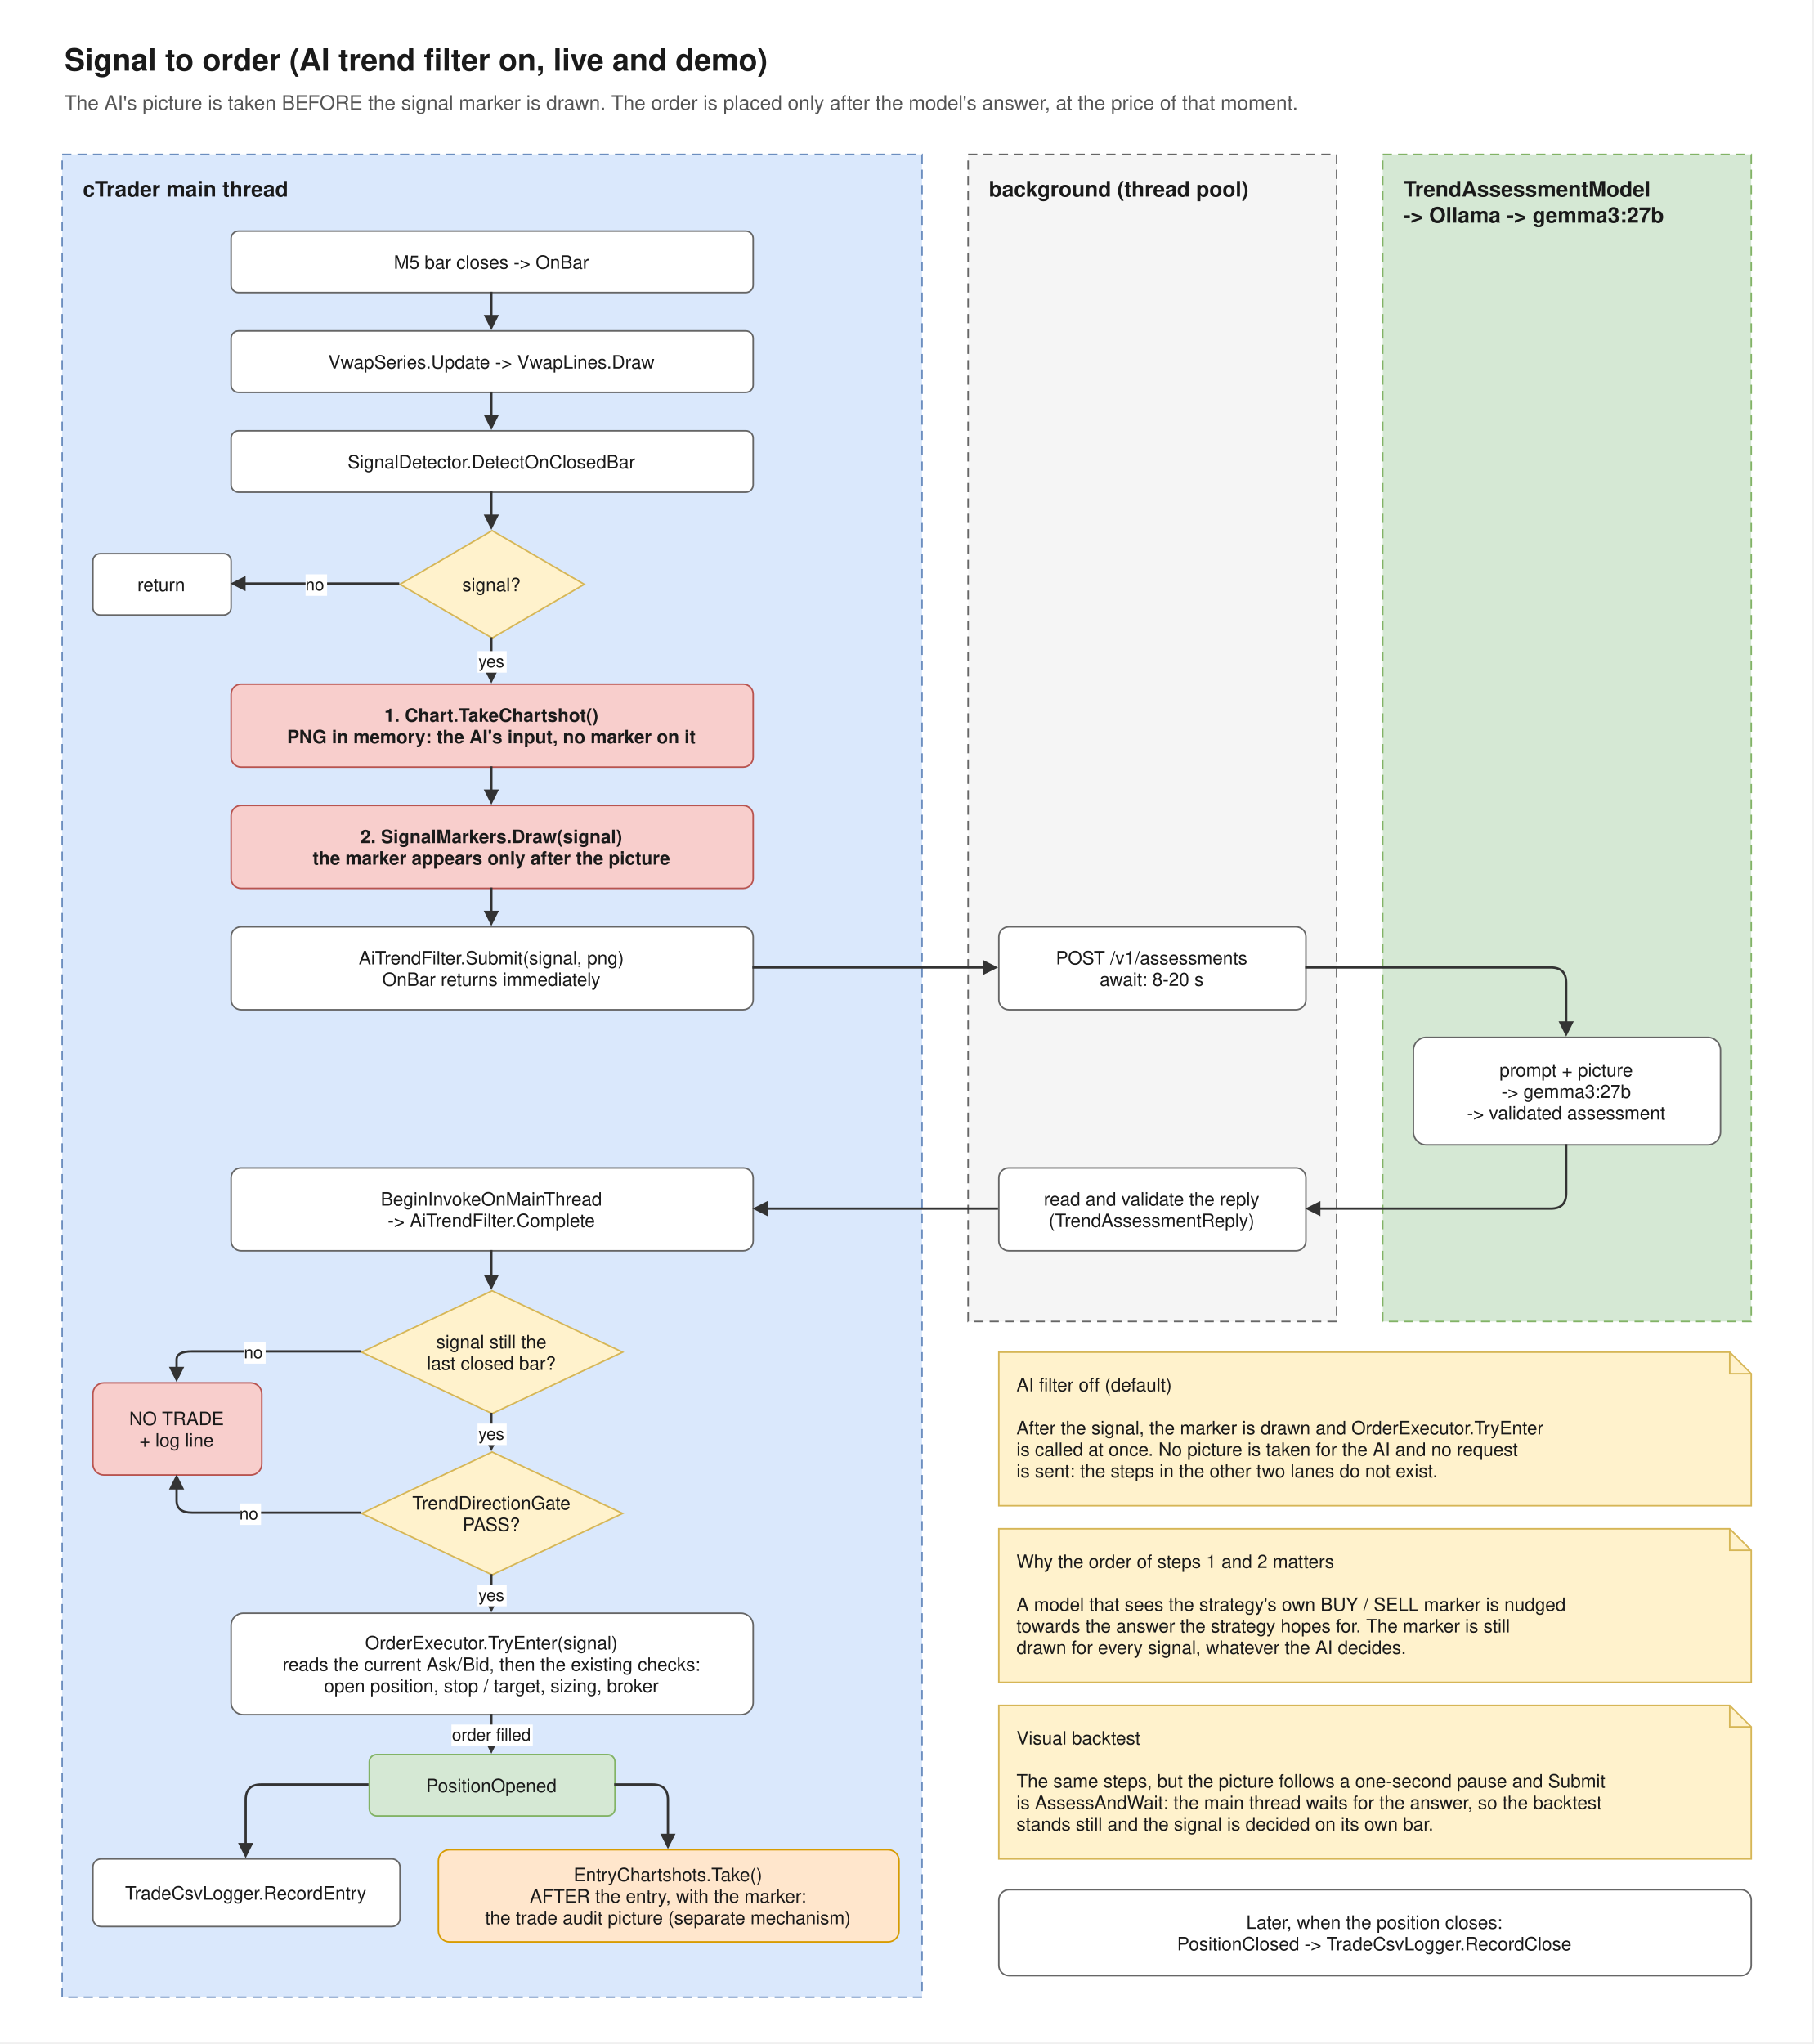
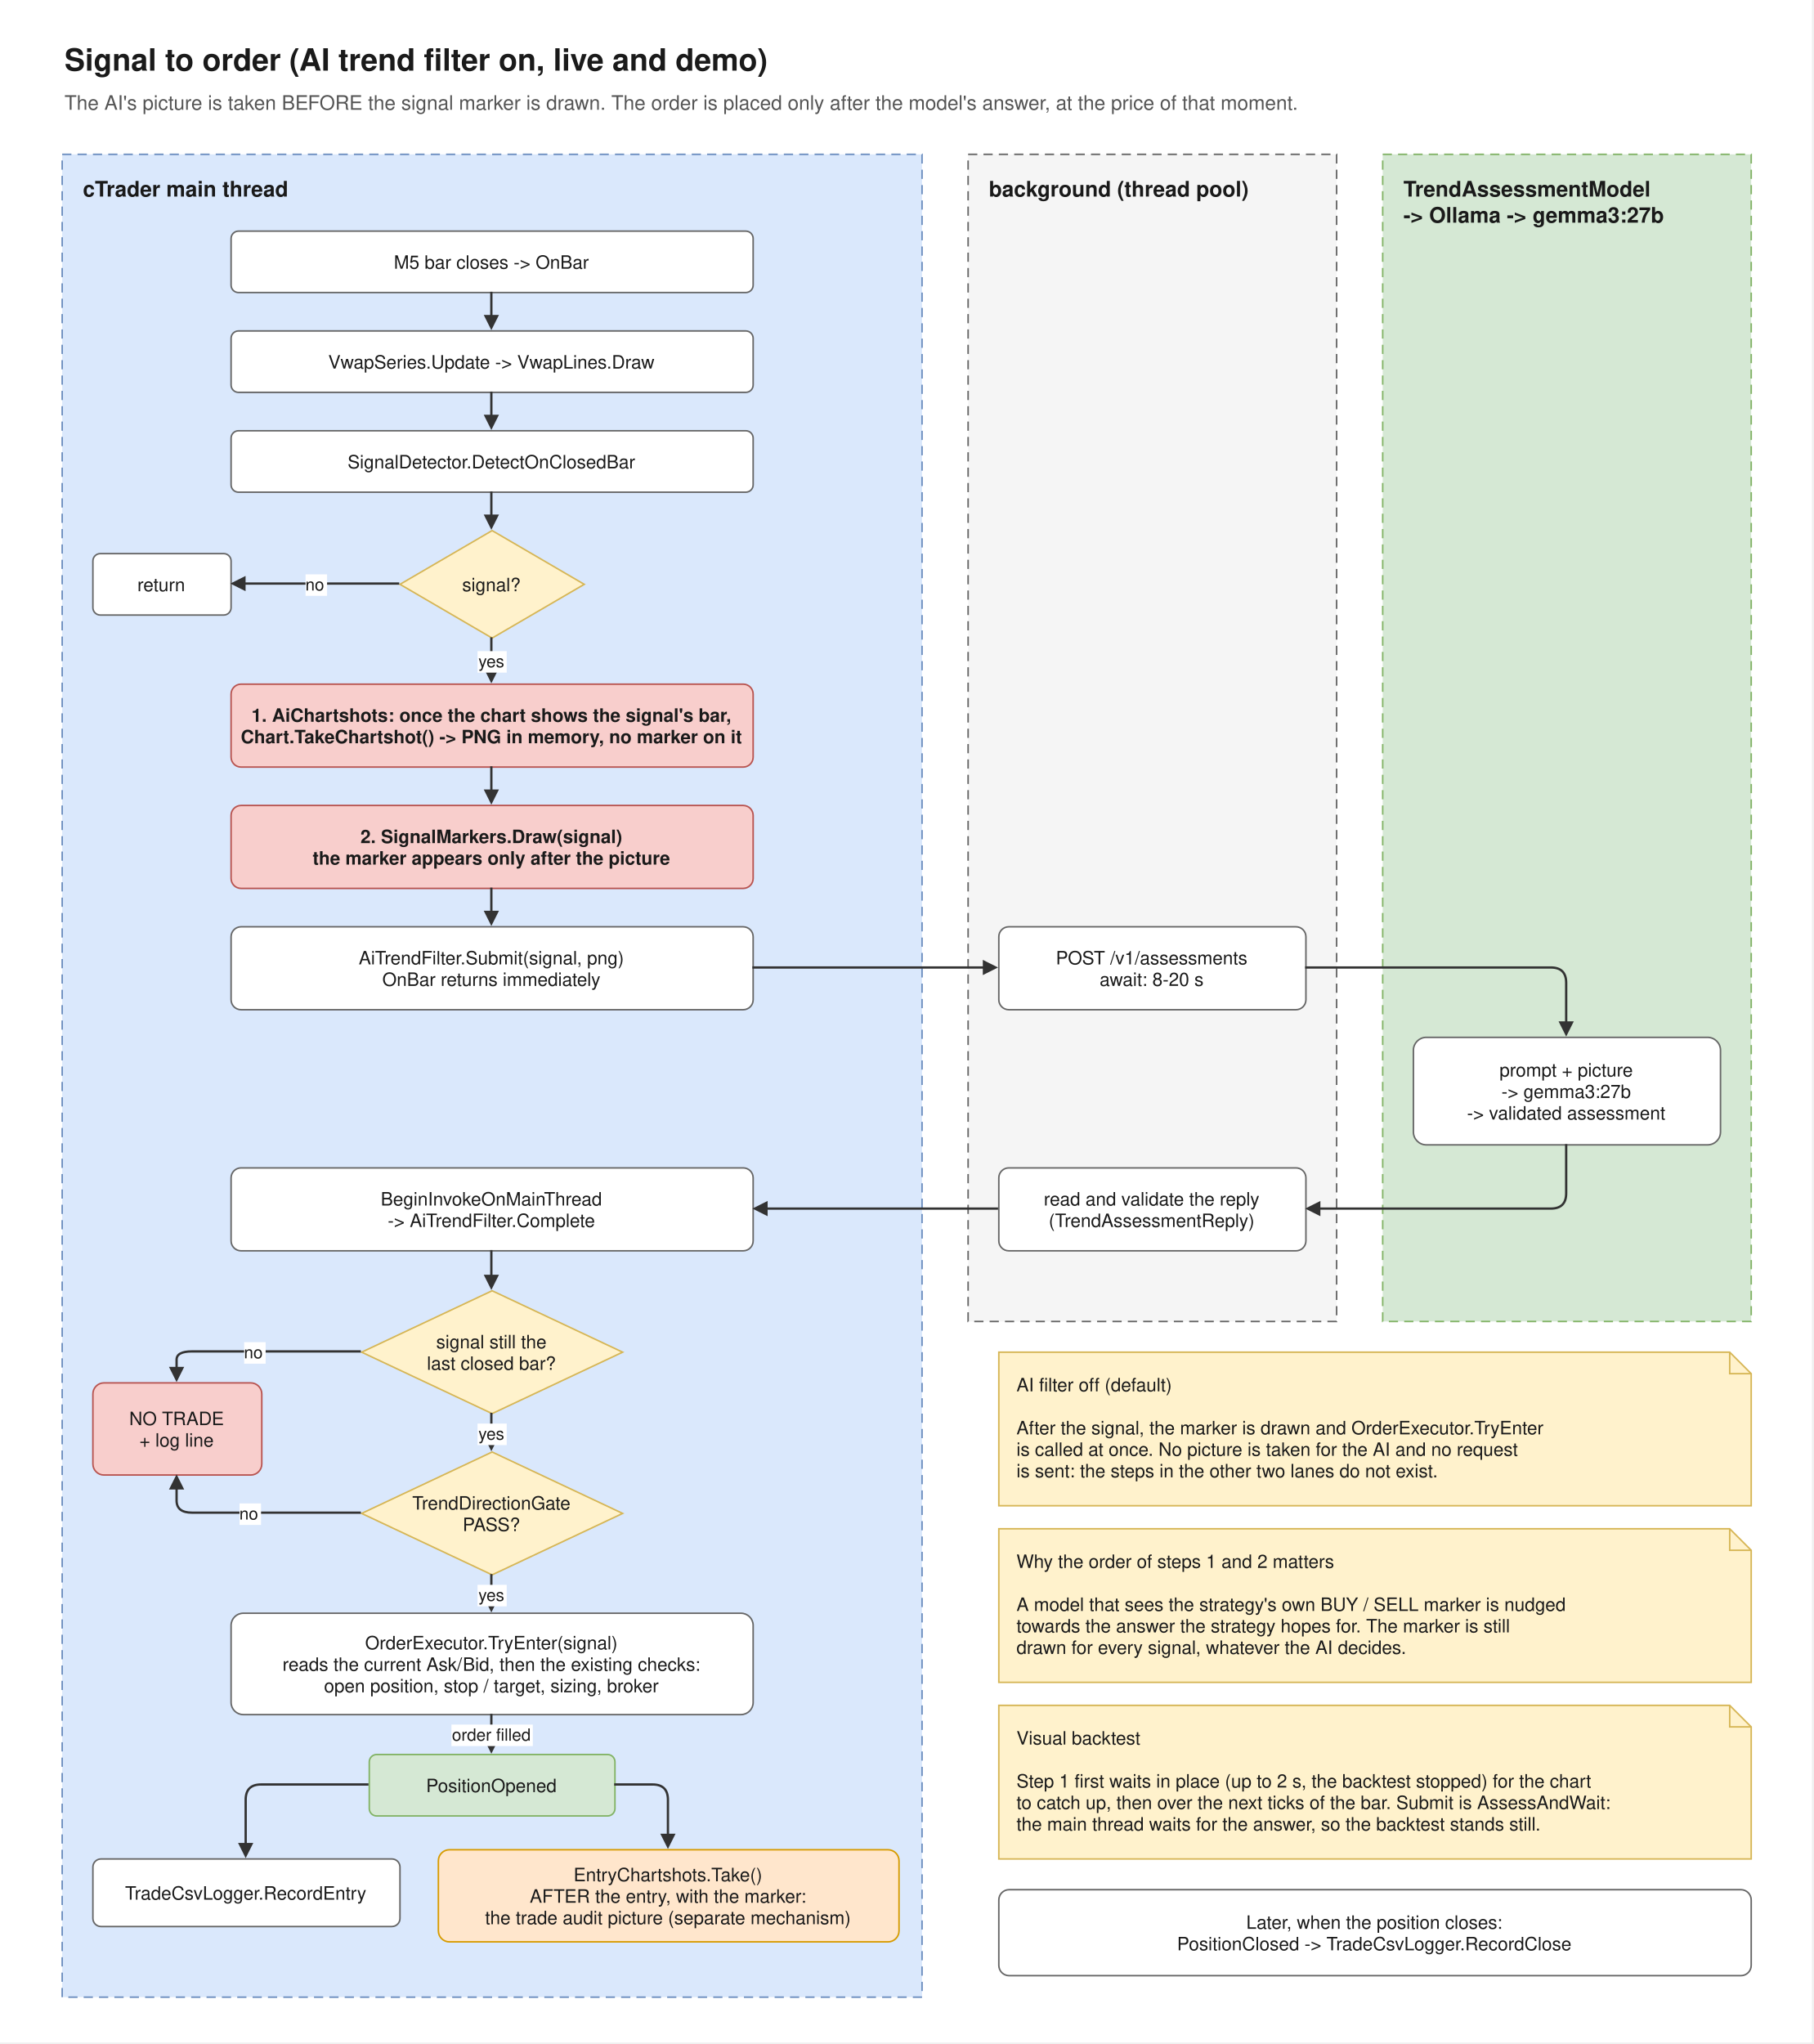
<svg xmlns="http://www.w3.org/2000/svg" style="background: transparent; background-color: transparent; color-scheme: light;" version="1.1" width="1181px" height="1331px" viewBox="0 0 1181 1331">
  <defs />
  <g>
    <g data-cell-id="0">
      <g data-cell-id="1">
        <g data-cell-id="p2-1">
          <g>
            <rect x="0" y="0" width="1180" height="1330" fill="#ffffff" stroke="none" pointer-events="all" style="fill: rgb(255, 255, 255);" />
          </g>
        </g>
        <g data-cell-id="p2-2">
          <g>
            <rect x="40" y="20" width="1000" height="34" fill="none" stroke="none" pointer-events="all" />
          </g>
          <g>
            <g fill="#1a1a1a" font-family="Helvetica" font-weight="bold" text-anchor="start" font-size="20px" style="fill: rgb(26, 26, 26);">
              <text x="42" y="46">Signal to order (AI trend filter on, live and demo)</text>
            </g>
          </g>
        </g>
        <g data-cell-id="p2-3">
          <g>
            <rect x="40" y="54" width="1000" height="24" fill="none" stroke="none" pointer-events="all" />
          </g>
          <g>
            <g fill="#555555" font-family="Helvetica" text-anchor="start" font-size="13px" style="fill: rgb(85, 85, 85);">
              <text x="42" y="71.5">The AI's picture is taken BEFORE the signal marker is drawn. The order is placed only after the model's answer, at the price of that moment.</text>
            </g>
          </g>
        </g>
        <g data-cell-id="p2-4">
          <g transform="translate(0.5,0.5)">
            <rect x="40" y="100" width="560" height="1200" fill="#dae8fc" stroke="#6c8ebf" stroke-dasharray="6 4" pointer-events="all" style="fill: rgb(218, 232, 252); stroke: rgb(108, 142, 191);" />
          </g>
          <g>
            <g fill="#1a1a1a" font-family="Helvetica" font-weight="bold" text-anchor="start" font-size="14px" style="fill: rgb(26, 26, 26);">
              <text x="54" y="128">cTrader main thread</text>
            </g>
          </g>
        </g>
        <g data-cell-id="p2-5">
          <g transform="translate(0.5,0.5)">
            <rect x="630" y="100" width="240" height="760" fill="#f5f5f5" stroke="#666666" stroke-dasharray="6 4" pointer-events="all" style="fill: rgb(245, 245, 245); stroke: rgb(102, 102, 102);" />
          </g>
          <g>
            <g fill="#1a1a1a" font-family="Helvetica" font-weight="bold" text-anchor="start" font-size="14px" style="fill: rgb(26, 26, 26);">
              <text x="644" y="128">background (thread pool)</text>
            </g>
          </g>
        </g>
        <g data-cell-id="p2-6">
          <g transform="translate(0.5,0.5)">
            <rect x="900" y="100" width="240" height="760" fill="#d5e8d4" stroke="#82b366" stroke-dasharray="6 4" pointer-events="all" style="fill: rgb(213, 232, 212); stroke: rgb(130, 179, 102);" />
          </g>
          <g>
            <g fill="#1a1a1a" font-family="Helvetica" font-weight="bold" text-anchor="start" font-size="14px" style="fill: rgb(26, 26, 26);">
              <text x="914" y="128">TrendAssessmentModel</text>
              <text x="914" y="145">-&gt; Ollama -&gt; gemma3:27b</text>
            </g>
          </g>
        </g>
        <g data-cell-id="p2-7">
          <g transform="translate(0.5,0.5)">
            <rect x="150" y="150" width="340" height="40" rx="4.8" ry="4.8" fill="#ffffff" stroke="#666666" pointer-events="all" style="fill: rgb(255, 255, 255); stroke: rgb(102, 102, 102);" />
          </g>
          <g>
            <g fill="#1a1a1a" font-family="Helvetica" text-anchor="middle" font-size="12px" style="fill: rgb(26, 26, 26);">
              <text x="320" y="175">M5 bar closes  -&gt;  OnBar</text>
            </g>
          </g>
        </g>
        <g data-cell-id="p2-8">
          <g transform="translate(0.5,0.5)">
            <rect x="150" y="215" width="340" height="40" rx="4.8" ry="4.8" fill="#ffffff" stroke="#666666" pointer-events="all" style="fill: rgb(255, 255, 255); stroke: rgb(102, 102, 102);" />
          </g>
          <g>
            <g fill="#1a1a1a" font-family="Helvetica" text-anchor="middle" font-size="12px" style="fill: rgb(26, 26, 26);">
              <text x="320" y="240">VwapSeries.Update  -&gt;  VwapLines.Draw</text>
            </g>
          </g>
        </g>
        <g data-cell-id="p2-9">
          <g transform="translate(0.5,0.5)">
            <rect x="150" y="280" width="340" height="40" rx="4.8" ry="4.8" fill="#ffffff" stroke="#666666" pointer-events="all" style="fill: rgb(255, 255, 255); stroke: rgb(102, 102, 102);" />
          </g>
          <g>
            <g fill="#1a1a1a" font-family="Helvetica" text-anchor="middle" font-size="12px" style="fill: rgb(26, 26, 26);">
              <text x="320" y="305">SignalDetector.DetectOnClosedBar</text>
            </g>
          </g>
        </g>
        <g data-cell-id="p2-10">
          <g transform="translate(0.5,0.5)">
            <path d="M 320 345 L 380 380 L 320 415 L 260 380 Z" fill="#fff2cc" stroke="#d6b656" stroke-miterlimit="10" pointer-events="all" style="fill: rgb(255, 242, 204); stroke: rgb(214, 182, 86);" />
          </g>
          <g>
            <g fill="#1a1a1a" font-family="Helvetica" text-anchor="middle" font-size="12px" style="fill: rgb(26, 26, 26);">
              <text x="320" y="385">signal?</text>
            </g>
          </g>
        </g>
        <g data-cell-id="p2-11">
          <g transform="translate(0.5,0.5)">
            <rect x="150" y="445" width="340" height="54" rx="6.48" ry="6.48" fill="#f8cecc" stroke="#b85450" pointer-events="all" style="fill: rgb(248, 206, 204); stroke: rgb(184, 84, 80);" />
          </g>
          <g>
            <g fill="#1a1a1a" font-family="Helvetica" font-weight="bold" text-anchor="middle" font-size="12px" style="fill: rgb(26, 26, 26);">
-               <text x="320" y="470">1.  Chart.TakeChartshot()</text>
-               <text x="320" y="484">PNG in memory: the AI's input, no marker on it</text>
+               <text x="320" y="470">1.  AiChartshots: once the chart shows the signal's bar,</text>
+               <text x="320" y="484">Chart.TakeChartshot() -&gt; PNG in memory, no marker on it</text>
            </g>
          </g>
        </g>
        <g data-cell-id="p2-12">
          <g transform="translate(0.5,0.5)">
            <rect x="150" y="524" width="340" height="54" rx="6.48" ry="6.48" fill="#f8cecc" stroke="#b85450" pointer-events="all" style="fill: rgb(248, 206, 204); stroke: rgb(184, 84, 80);" />
          </g>
          <g>
            <g fill="#1a1a1a" font-family="Helvetica" font-weight="bold" text-anchor="middle" font-size="12px" style="fill: rgb(26, 26, 26);">
              <text x="320" y="549">2.  SignalMarkers.Draw(signal)</text>
              <text x="320" y="563">the marker appears only after the picture</text>
            </g>
          </g>
        </g>
        <g data-cell-id="p2-13">
          <g transform="translate(0.5,0.5)">
            <rect x="150" y="603" width="340" height="54" rx="6.48" ry="6.48" fill="#ffffff" stroke="#666666" pointer-events="all" style="fill: rgb(255, 255, 255); stroke: rgb(102, 102, 102);" />
          </g>
          <g>
            <g fill="#1a1a1a" font-family="Helvetica" text-anchor="middle" font-size="12px" style="fill: rgb(26, 26, 26);">
              <text x="320" y="628">AiTrendFilter.Submit(signal, png)</text>
              <text x="320" y="642">OnBar returns immediately</text>
            </g>
          </g>
        </g>
        <g data-cell-id="p2-14">
          <g transform="translate(0.5,0.5)">
            <rect x="150" y="760" width="340" height="54" rx="6.48" ry="6.48" fill="#ffffff" stroke="#666666" pointer-events="all" style="fill: rgb(255, 255, 255); stroke: rgb(102, 102, 102);" />
          </g>
          <g>
            <g fill="#1a1a1a" font-family="Helvetica" text-anchor="middle" font-size="12px" style="fill: rgb(26, 26, 26);">
              <text x="320" y="785">BeginInvokeOnMainThread</text>
              <text x="320" y="799">-&gt;  AiTrendFilter.Complete</text>
            </g>
          </g>
        </g>
        <g data-cell-id="p2-15">
          <g transform="translate(0.5,0.5)">
            <path d="M 320 840 L 405 880 L 320 920 L 235 880 Z" fill="#fff2cc" stroke="#d6b656" stroke-miterlimit="10" pointer-events="all" style="fill: rgb(255, 242, 204); stroke: rgb(214, 182, 86);" />
          </g>
          <g>
            <g fill="#1a1a1a" font-family="Helvetica" text-anchor="middle" font-size="12px" style="fill: rgb(26, 26, 26);">
              <text x="320" y="878">signal still the</text>
              <text x="320" y="892">last closed bar?</text>
            </g>
          </g>
        </g>
        <g data-cell-id="p2-16">
          <g transform="translate(0.5,0.5)">
            <path d="M 320 945 L 405 985 L 320 1025 L 235 985 Z" fill="#fff2cc" stroke="#d6b656" stroke-miterlimit="10" pointer-events="all" style="fill: rgb(255, 242, 204); stroke: rgb(214, 182, 86);" />
          </g>
          <g>
            <g fill="#1a1a1a" font-family="Helvetica" text-anchor="middle" font-size="12px" style="fill: rgb(26, 26, 26);">
              <text x="320" y="983">TrendDirectionGate</text>
              <text x="320" y="997">PASS?</text>
            </g>
          </g>
        </g>
        <g data-cell-id="p2-17">
          <g transform="translate(0.5,0.5)">
            <rect x="150" y="1050" width="340" height="66" rx="7.92" ry="7.92" fill="#ffffff" stroke="#666666" pointer-events="all" style="fill: rgb(255, 255, 255); stroke: rgb(102, 102, 102);" />
          </g>
          <g>
            <g fill="#1a1a1a" font-family="Helvetica" text-anchor="middle" font-size="12px" style="fill: rgb(26, 26, 26);">
              <text x="320" y="1074">OrderExecutor.TryEnter(signal)</text>
              <text x="320" y="1088">reads the current Ask/Bid, then the existing checks:</text>
              <text x="320" y="1102">open position, stop / target, sizing, broker</text>
            </g>
          </g>
        </g>
        <g data-cell-id="p2-18">
          <g transform="translate(0.5,0.5)">
            <rect x="240" y="1142" width="160" height="40" rx="4.8" ry="4.8" fill="#d5e8d4" stroke="#82b366" pointer-events="all" style="fill: rgb(213, 232, 212); stroke: rgb(130, 179, 102);" />
          </g>
          <g>
            <g fill="#1a1a1a" font-family="Helvetica" text-anchor="middle" font-size="12px" style="fill: rgb(26, 26, 26);">
              <text x="320" y="1167">PositionOpened</text>
            </g>
          </g>
        </g>
        <g data-cell-id="p2-19">
          <g transform="translate(0.5,0.5)">
            <rect x="60" y="1210" width="200" height="44" rx="5.28" ry="5.28" fill="#ffffff" stroke="#666666" pointer-events="all" style="fill: rgb(255, 255, 255); stroke: rgb(102, 102, 102);" />
          </g>
          <g>
            <g fill="#1a1a1a" font-family="Helvetica" text-anchor="middle" font-size="12px" style="fill: rgb(26, 26, 26);">
              <text x="160" y="1237">TradeCsvLogger.RecordEntry</text>
            </g>
          </g>
        </g>
        <g data-cell-id="p2-20">
          <g transform="translate(0.5,0.5)">
            <rect x="285" y="1204" width="300" height="60" rx="7.2" ry="7.2" fill="#ffe6cc" stroke="#d79b00" pointer-events="all" style="fill: rgb(255, 230, 204); stroke: rgb(215, 155, 0);" />
          </g>
          <g>
            <g fill="#1a1a1a" font-family="Helvetica" text-anchor="middle" font-size="12px" style="fill: rgb(26, 26, 26);">
              <text x="435" y="1225">EntryChartshots.Take()</text>
              <text x="435" y="1239">AFTER the entry, with the marker:</text>
              <text x="435" y="1253">the trade audit picture (separate mechanism)</text>
            </g>
          </g>
        </g>
        <g data-cell-id="p2-21">
          <g transform="translate(0.5,0.5)">
            <rect x="60" y="900" width="110" height="60" rx="7.2" ry="7.2" fill="#f8cecc" stroke="#b85450" pointer-events="all" style="fill: rgb(248, 206, 204); stroke: rgb(184, 84, 80);" />
          </g>
          <g>
            <g fill="#1a1a1a" font-family="Helvetica" text-anchor="middle" font-size="12px" style="fill: rgb(26, 26, 26);">
              <text x="115" y="928">NO TRADE</text>
              <text x="115" y="942">+ log line</text>
            </g>
          </g>
        </g>
        <g data-cell-id="p2-22">
          <g transform="translate(0.5,0.5)">
            <rect x="60" y="360" width="90" height="40" rx="4.8" ry="4.8" fill="#ffffff" stroke="#666666" pointer-events="all" style="fill: rgb(255, 255, 255); stroke: rgb(102, 102, 102);" />
          </g>
          <g>
            <g fill="#1a1a1a" font-family="Helvetica" text-anchor="middle" font-size="12px" style="fill: rgb(26, 26, 26);">
              <text x="105" y="385">return</text>
            </g>
          </g>
        </g>
        <g data-cell-id="p2-23">
          <g>
            <path d="M 320 190 L 320 205.82" fill="none" stroke="#333333" stroke-width="1.5" stroke-miterlimit="10" pointer-events="stroke" style="stroke: rgb(51, 51, 51);" />
            <path d="M 320 213.32 L 316.25 205.82 L 323.75 205.82 Z" fill="#333333" stroke="#333333" stroke-width="1.5" stroke-miterlimit="10" pointer-events="all" style="fill: rgb(51, 51, 51); stroke: rgb(51, 51, 51);" />
          </g>
        </g>
        <g data-cell-id="p2-24">
          <g>
            <path d="M 320 255 L 320 270.82" fill="none" stroke="#333333" stroke-width="1.5" stroke-miterlimit="10" pointer-events="stroke" style="stroke: rgb(51, 51, 51);" />
            <path d="M 320 278.32 L 316.25 270.82 L 323.75 270.82 Z" fill="#333333" stroke="#333333" stroke-width="1.5" stroke-miterlimit="10" pointer-events="all" style="fill: rgb(51, 51, 51); stroke: rgb(51, 51, 51);" />
          </g>
        </g>
        <g data-cell-id="p2-25">
          <g>
            <path d="M 320 320 L 320 335.82" fill="none" stroke="#333333" stroke-width="1.5" stroke-miterlimit="10" pointer-events="stroke" style="stroke: rgb(51, 51, 51);" />
            <path d="M 320 343.32 L 316.25 335.82 L 323.75 335.82 Z" fill="#333333" stroke="#333333" stroke-width="1.5" stroke-miterlimit="10" pointer-events="all" style="fill: rgb(51, 51, 51); stroke: rgb(51, 51, 51);" />
          </g>
        </g>
        <g data-cell-id="p2-26">
          <g>
            <path d="M 260 380 L 159.18 380" fill="none" stroke="#333333" stroke-width="1.5" stroke-miterlimit="10" pointer-events="stroke" style="stroke: rgb(51, 51, 51);" />
            <path d="M 151.68 380 L 159.18 376.25 L 159.18 383.75 Z" fill="#333333" stroke="#333333" stroke-width="1.5" stroke-miterlimit="10" pointer-events="all" style="fill: rgb(51, 51, 51); stroke: rgb(51, 51, 51);" />
          </g>
          <g>
            <g fill="#1a1a1a" font-family="Helvetica" text-anchor="middle" font-size="11px" style="fill: rgb(26, 26, 26);">
              <rect fill="#ffffff" stroke="none" x="199" y="374" width="14" height="14" stroke-width="0" style="fill: rgb(255, 255, 255);" />
              <text x="205" y="384.5">no</text>
            </g>
          </g>
        </g>
        <g data-cell-id="p2-27">
          <g>
            <path d="M 320 415 L 320 435.82" fill="none" stroke="#333333" stroke-width="1.5" stroke-miterlimit="10" pointer-events="stroke" style="stroke: rgb(51, 51, 51);" />
            <path d="M 320 443.32 L 316.25 435.82 L 323.75 435.82 Z" fill="#333333" stroke="#333333" stroke-width="1.5" stroke-miterlimit="10" pointer-events="all" style="fill: rgb(51, 51, 51); stroke: rgb(51, 51, 51);" />
          </g>
          <g>
            <g fill="#1a1a1a" font-family="Helvetica" text-anchor="middle" font-size="11px" style="fill: rgb(26, 26, 26);">
              <rect fill="#ffffff" stroke="none" x="311" y="424" width="19" height="14" stroke-width="0" style="fill: rgb(255, 255, 255);" />
              <text x="320" y="434.5">yes</text>
            </g>
          </g>
        </g>
        <g data-cell-id="p2-28">
          <g>
            <path d="M 320 499 L 320 514.82" fill="none" stroke="#333333" stroke-width="1.5" stroke-miterlimit="10" pointer-events="stroke" style="stroke: rgb(51, 51, 51);" />
            <path d="M 320 522.32 L 316.25 514.82 L 323.75 514.82 Z" fill="#333333" stroke="#333333" stroke-width="1.5" stroke-miterlimit="10" pointer-events="all" style="fill: rgb(51, 51, 51); stroke: rgb(51, 51, 51);" />
          </g>
        </g>
        <g data-cell-id="p2-29">
          <g>
            <path d="M 320 578 L 320 593.82" fill="none" stroke="#333333" stroke-width="1.5" stroke-miterlimit="10" pointer-events="stroke" style="stroke: rgb(51, 51, 51);" />
            <path d="M 320 601.32 L 316.25 593.82 L 323.75 593.82 Z" fill="#333333" stroke="#333333" stroke-width="1.5" stroke-miterlimit="10" pointer-events="all" style="fill: rgb(51, 51, 51); stroke: rgb(51, 51, 51);" />
          </g>
        </g>
        <g data-cell-id="p2-30">
          <g transform="translate(0.5,0.5)">
            <rect x="650" y="603" width="200" height="54" rx="6.48" ry="6.48" fill="#ffffff" stroke="#666666" pointer-events="all" style="fill: rgb(255, 255, 255); stroke: rgb(102, 102, 102);" />
          </g>
          <g>
            <g fill="#1a1a1a" font-family="Helvetica" text-anchor="middle" font-size="12px" style="fill: rgb(26, 26, 26);">
              <text x="750" y="628">POST /v1/assessments</text>
              <text x="750" y="642">await: 8-20 s</text>
            </g>
          </g>
        </g>
        <g data-cell-id="p2-31">
          <g transform="translate(0.5,0.5)">
            <rect x="920" y="675" width="200" height="70" rx="8.4" ry="8.4" fill="#ffffff" stroke="#666666" pointer-events="all" style="fill: rgb(255, 255, 255); stroke: rgb(102, 102, 102);" />
          </g>
          <g>
            <g fill="#1a1a1a" font-family="Helvetica" text-anchor="middle" font-size="12px" style="fill: rgb(26, 26, 26);">
              <text x="1020" y="701">prompt + picture</text>
              <text x="1020" y="715">-&gt; gemma3:27b</text>
              <text x="1020" y="729">-&gt; validated assessment</text>
            </g>
          </g>
        </g>
        <g data-cell-id="p2-32">
          <g transform="translate(0.5,0.5)">
            <rect x="650" y="760" width="200" height="54" rx="6.48" ry="6.48" fill="#ffffff" stroke="#666666" pointer-events="all" style="fill: rgb(255, 255, 255); stroke: rgb(102, 102, 102);" />
          </g>
          <g>
            <g fill="#1a1a1a" font-family="Helvetica" text-anchor="middle" font-size="12px" style="fill: rgb(26, 26, 26);">
              <text x="750" y="785">read and validate the reply</text>
              <text x="750" y="799">(TrendAssessmentReply)</text>
            </g>
          </g>
        </g>
        <g data-cell-id="p2-33">
          <g>
            <path d="M 490 630 L 640.82 630" fill="none" stroke="#333333" stroke-width="1.5" stroke-miterlimit="10" pointer-events="stroke" style="stroke: rgb(51, 51, 51);" />
            <path d="M 648.32 630 L 640.82 633.75 L 640.82 626.25 Z" fill="#333333" stroke="#333333" stroke-width="1.5" stroke-miterlimit="10" pointer-events="all" style="fill: rgb(51, 51, 51); stroke: rgb(51, 51, 51);" />
          </g>
        </g>
        <g data-cell-id="p2-34">
          <g>
            <path d="M 850 630 L 1010 630 Q 1020 630 1020 640 L 1020 665.82" fill="none" stroke="#333333" stroke-width="1.5" stroke-miterlimit="10" pointer-events="stroke" style="stroke: rgb(51, 51, 51);" />
            <path d="M 1020 673.32 L 1016.25 665.82 L 1023.75 665.82 Z" fill="#333333" stroke="#333333" stroke-width="1.5" stroke-miterlimit="10" pointer-events="all" style="fill: rgb(51, 51, 51); stroke: rgb(51, 51, 51);" />
          </g>
        </g>
        <g data-cell-id="p2-35">
          <g>
            <path d="M 1020 745 L 1020 777 Q 1020 787 1010 787 L 859.18 787" fill="none" stroke="#333333" stroke-width="1.5" stroke-miterlimit="10" pointer-events="stroke" style="stroke: rgb(51, 51, 51);" />
            <path d="M 851.68 787 L 859.18 783.25 L 859.18 790.75 Z" fill="#333333" stroke="#333333" stroke-width="1.5" stroke-miterlimit="10" pointer-events="all" style="fill: rgb(51, 51, 51); stroke: rgb(51, 51, 51);" />
          </g>
        </g>
        <g data-cell-id="p2-36">
          <g>
            <path d="M 650 787 L 499.18 787" fill="none" stroke="#333333" stroke-width="1.5" stroke-miterlimit="10" pointer-events="stroke" style="stroke: rgb(51, 51, 51);" />
            <path d="M 491.68 787 L 499.18 783.25 L 499.18 790.75 Z" fill="#333333" stroke="#333333" stroke-width="1.5" stroke-miterlimit="10" pointer-events="all" style="fill: rgb(51, 51, 51); stroke: rgb(51, 51, 51);" />
          </g>
        </g>
        <g data-cell-id="p2-37">
          <g>
            <path d="M 320 814 L 320 830.82" fill="none" stroke="#333333" stroke-width="1.5" stroke-miterlimit="10" pointer-events="stroke" style="stroke: rgb(51, 51, 51);" />
            <path d="M 320 838.32 L 316.25 830.82 L 323.75 830.82 Z" fill="#333333" stroke="#333333" stroke-width="1.5" stroke-miterlimit="10" pointer-events="all" style="fill: rgb(51, 51, 51); stroke: rgb(51, 51, 51);" />
          </g>
        </g>
        <g data-cell-id="p2-38">
          <g>
            <path d="M 320 920 L 320 935.82" fill="none" stroke="#333333" stroke-width="1.5" stroke-miterlimit="10" pointer-events="stroke" style="stroke: rgb(51, 51, 51);" />
            <path d="M 320 943.32 L 316.25 935.82 L 323.75 935.82 Z" fill="#333333" stroke="#333333" stroke-width="1.5" stroke-miterlimit="10" pointer-events="all" style="fill: rgb(51, 51, 51); stroke: rgb(51, 51, 51);" />
          </g>
          <g>
            <g fill="#1a1a1a" font-family="Helvetica" text-anchor="middle" font-size="11px" style="fill: rgb(26, 26, 26);">
              <rect fill="#ffffff" stroke="none" x="311" y="927" width="19" height="14" stroke-width="0" style="fill: rgb(255, 255, 255);" />
              <text x="320" y="937.5">yes</text>
            </g>
          </g>
        </g>
        <g data-cell-id="p2-39">
          <g>
            <path d="M 235 880 L 125 880 Q 115 880 115 885.41 L 115 890.82" fill="none" stroke="#333333" stroke-width="1.5" stroke-miterlimit="10" pointer-events="stroke" style="stroke: rgb(51, 51, 51);" />
            <path d="M 115 898.32 L 111.25 890.82 L 118.75 890.82 Z" fill="#333333" stroke="#333333" stroke-width="1.5" stroke-miterlimit="10" pointer-events="all" style="fill: rgb(51, 51, 51); stroke: rgb(51, 51, 51);" />
          </g>
          <g>
            <g fill="#1a1a1a" font-family="Helvetica" text-anchor="middle" font-size="11px" style="fill: rgb(26, 26, 26);">
              <rect fill="#ffffff" stroke="none" x="159" y="874" width="14" height="14" stroke-width="0" style="fill: rgb(255, 255, 255);" />
              <text x="165" y="884.5">no</text>
            </g>
          </g>
        </g>
        <g data-cell-id="p2-40">
          <g>
            <path d="M 235 985 L 125 985 Q 115 985 115 977.09 L 115 969.18" fill="none" stroke="#333333" stroke-width="1.5" stroke-miterlimit="10" pointer-events="stroke" style="stroke: rgb(51, 51, 51);" />
            <path d="M 115 961.68 L 118.75 969.18 L 111.25 969.18 Z" fill="#333333" stroke="#333333" stroke-width="1.5" stroke-miterlimit="10" pointer-events="all" style="fill: rgb(51, 51, 51); stroke: rgb(51, 51, 51);" />
          </g>
          <g>
            <g fill="#1a1a1a" font-family="Helvetica" text-anchor="middle" font-size="11px" style="fill: rgb(26, 26, 26);">
              <rect fill="#ffffff" stroke="none" x="156" y="979" width="14" height="14" stroke-width="0" style="fill: rgb(255, 255, 255);" />
              <text x="162" y="989.5">no</text>
            </g>
          </g>
        </g>
        <g data-cell-id="p2-41">
          <g>
            <path d="M 320 1025 L 320 1040.82" fill="none" stroke="#333333" stroke-width="1.5" stroke-miterlimit="10" pointer-events="stroke" style="stroke: rgb(51, 51, 51);" />
            <path d="M 320 1048.32 L 316.25 1040.82 L 323.75 1040.82 Z" fill="#333333" stroke="#333333" stroke-width="1.5" stroke-miterlimit="10" pointer-events="all" style="fill: rgb(51, 51, 51); stroke: rgb(51, 51, 51);" />
          </g>
          <g>
            <g fill="#1a1a1a" font-family="Helvetica" text-anchor="middle" font-size="11px" style="fill: rgb(26, 26, 26);">
              <rect fill="#ffffff" stroke="none" x="311" y="1032" width="19" height="14" stroke-width="0" style="fill: rgb(255, 255, 255);" />
              <text x="320" y="1042.5">yes</text>
            </g>
          </g>
        </g>
        <g data-cell-id="p2-42">
          <g>
            <path d="M 320 1116 L 320 1132.82" fill="none" stroke="#333333" stroke-width="1.5" stroke-miterlimit="10" pointer-events="stroke" style="stroke: rgb(51, 51, 51);" />
            <path d="M 320 1140.32 L 316.25 1132.82 L 323.75 1132.82 Z" fill="#333333" stroke="#333333" stroke-width="1.5" stroke-miterlimit="10" pointer-events="all" style="fill: rgb(51, 51, 51); stroke: rgb(51, 51, 51);" />
          </g>
          <g>
            <g fill="#1a1a1a" font-family="Helvetica" text-anchor="middle" font-size="11px" style="fill: rgb(26, 26, 26);">
              <rect fill="#ffffff" stroke="none" x="294" y="1123" width="53" height="14" stroke-width="0" style="fill: rgb(255, 255, 255);" />
              <text x="320" y="1133.5">order filled</text>
            </g>
          </g>
        </g>
        <g data-cell-id="p2-43">
          <g>
            <path d="M 240 1162 L 170 1162 Q 160 1162 160 1172 L 160 1200.82" fill="none" stroke="#333333" stroke-width="1.5" stroke-miterlimit="10" pointer-events="stroke" style="stroke: rgb(51, 51, 51);" />
            <path d="M 160 1208.32 L 156.25 1200.82 L 163.75 1200.82 Z" fill="#333333" stroke="#333333" stroke-width="1.5" stroke-miterlimit="10" pointer-events="all" style="fill: rgb(51, 51, 51); stroke: rgb(51, 51, 51);" />
          </g>
        </g>
        <g data-cell-id="p2-44">
          <g>
            <path d="M 400 1162 L 425 1162 Q 435 1162 435 1172 L 435 1194.82" fill="none" stroke="#333333" stroke-width="1.5" stroke-miterlimit="10" pointer-events="stroke" style="stroke: rgb(51, 51, 51);" />
            <path d="M 435 1202.32 L 431.25 1194.82 L 438.75 1194.82 Z" fill="#333333" stroke="#333333" stroke-width="1.5" stroke-miterlimit="10" pointer-events="all" style="fill: rgb(51, 51, 51); stroke: rgb(51, 51, 51);" />
          </g>
        </g>
        <g data-cell-id="p2-45">
          <g transform="translate(0.5,0.5)">
            <rect x="650" y="1230" width="490" height="56" rx="6.72" ry="6.72" fill="#ffffff" stroke="#666666" pointer-events="all" style="fill: rgb(255, 255, 255); stroke: rgb(102, 102, 102);" />
          </g>
          <g>
            <g fill="#1a1a1a" font-family="Helvetica" text-anchor="middle" font-size="12px" style="fill: rgb(26, 26, 26);">
              <text x="895" y="1256">Later, when the position closes:</text>
              <text x="895" y="1270">PositionClosed  -&gt;  TradeCsvLogger.RecordClose</text>
            </g>
          </g>
        </g>
        <g data-cell-id="p2-46">
          <g transform="translate(0.5,0.5)">
            <path d="M 650 880 L 1126 880 L 1140 894 L 1140 980 L 650 980 L 650 880 Z" fill="#fff2cc" stroke="#d6b656" stroke-miterlimit="10" pointer-events="all" style="fill: rgb(255, 242, 204); stroke: rgb(214, 182, 86);" />
            <path d="M 1126 880 L 1126 894 L 1140 894" fill="none" stroke="#d6b656" stroke-miterlimit="10" pointer-events="all" style="stroke: rgb(214, 182, 86);" />
          </g>
          <g>
            <g fill="#1a1a1a" font-family="Helvetica" text-anchor="start" font-size="12px" style="fill: rgb(26, 26, 26);">
              <text x="662" y="906">AI filter off (default)</text>
              <text x="662" y="934">After the signal, the marker is drawn and OrderExecutor.TryEnter</text>
              <text x="662" y="948">is called at once. No picture is taken for the AI and no request</text>
              <text x="662" y="962">is sent: the steps in the other two lanes do not exist.</text>
            </g>
          </g>
        </g>
        <g data-cell-id="p2-47">
          <g transform="translate(0.5,0.5)">
            <path d="M 650 995 L 1126 995 L 1140 1009 L 1140 1095 L 650 1095 L 650 995 Z" fill="#fff2cc" stroke="#d6b656" stroke-miterlimit="10" pointer-events="all" style="fill: rgb(255, 242, 204); stroke: rgb(214, 182, 86);" />
            <path d="M 1126 995 L 1126 1009 L 1140 1009" fill="none" stroke="#d6b656" stroke-miterlimit="10" pointer-events="all" style="stroke: rgb(214, 182, 86);" />
          </g>
          <g>
            <g fill="#1a1a1a" font-family="Helvetica" text-anchor="start" font-size="12px" style="fill: rgb(26, 26, 26);">
              <text x="662" y="1021">Why the order of steps 1 and 2 matters</text>
              <text x="662" y="1049">A model that sees the strategy's own BUY / SELL marker is nudged</text>
              <text x="662" y="1063">towards the answer the strategy hopes for. The marker is still</text>
              <text x="662" y="1077">drawn for every signal, whatever the AI decides.</text>
            </g>
          </g>
        </g>
        <g data-cell-id="p2-48">
          <g transform="translate(0.5,0.5)">
            <path d="M 650 1110 L 1126 1110 L 1140 1124 L 1140 1210 L 650 1210 L 650 1110 Z" fill="#fff2cc" stroke="#d6b656" stroke-miterlimit="10" pointer-events="all" style="fill: rgb(255, 242, 204); stroke: rgb(214, 182, 86);" />
            <path d="M 1126 1110 L 1126 1124 L 1140 1124" fill="none" stroke="#d6b656" stroke-miterlimit="10" pointer-events="all" style="stroke: rgb(214, 182, 86);" />
          </g>
          <g>
            <g fill="#1a1a1a" font-family="Helvetica" text-anchor="start" font-size="12px" style="fill: rgb(26, 26, 26);">
              <text x="662" y="1136">Visual backtest</text>
-               <text x="662" y="1164">The same steps, but the picture follows a one-second pause and Submit</text>
-               <text x="662" y="1178">is AssessAndWait: the main thread waits for the answer, so the backtest</text>
-               <text x="662" y="1192">stands still and the signal is decided on its own bar.</text>
+               <text x="662" y="1164">Step 1 first waits in place (up to 2 s, the backtest stopped) for the chart</text>
+               <text x="662" y="1178">to catch up, then over the next ticks of the bar. Submit is AssessAndWait:</text>
+               <text x="662" y="1192">the main thread waits for the answer, so the backtest stands still.</text>
            </g>
          </g>
        </g>
      </g>
    </g>
  </g>
</svg>
